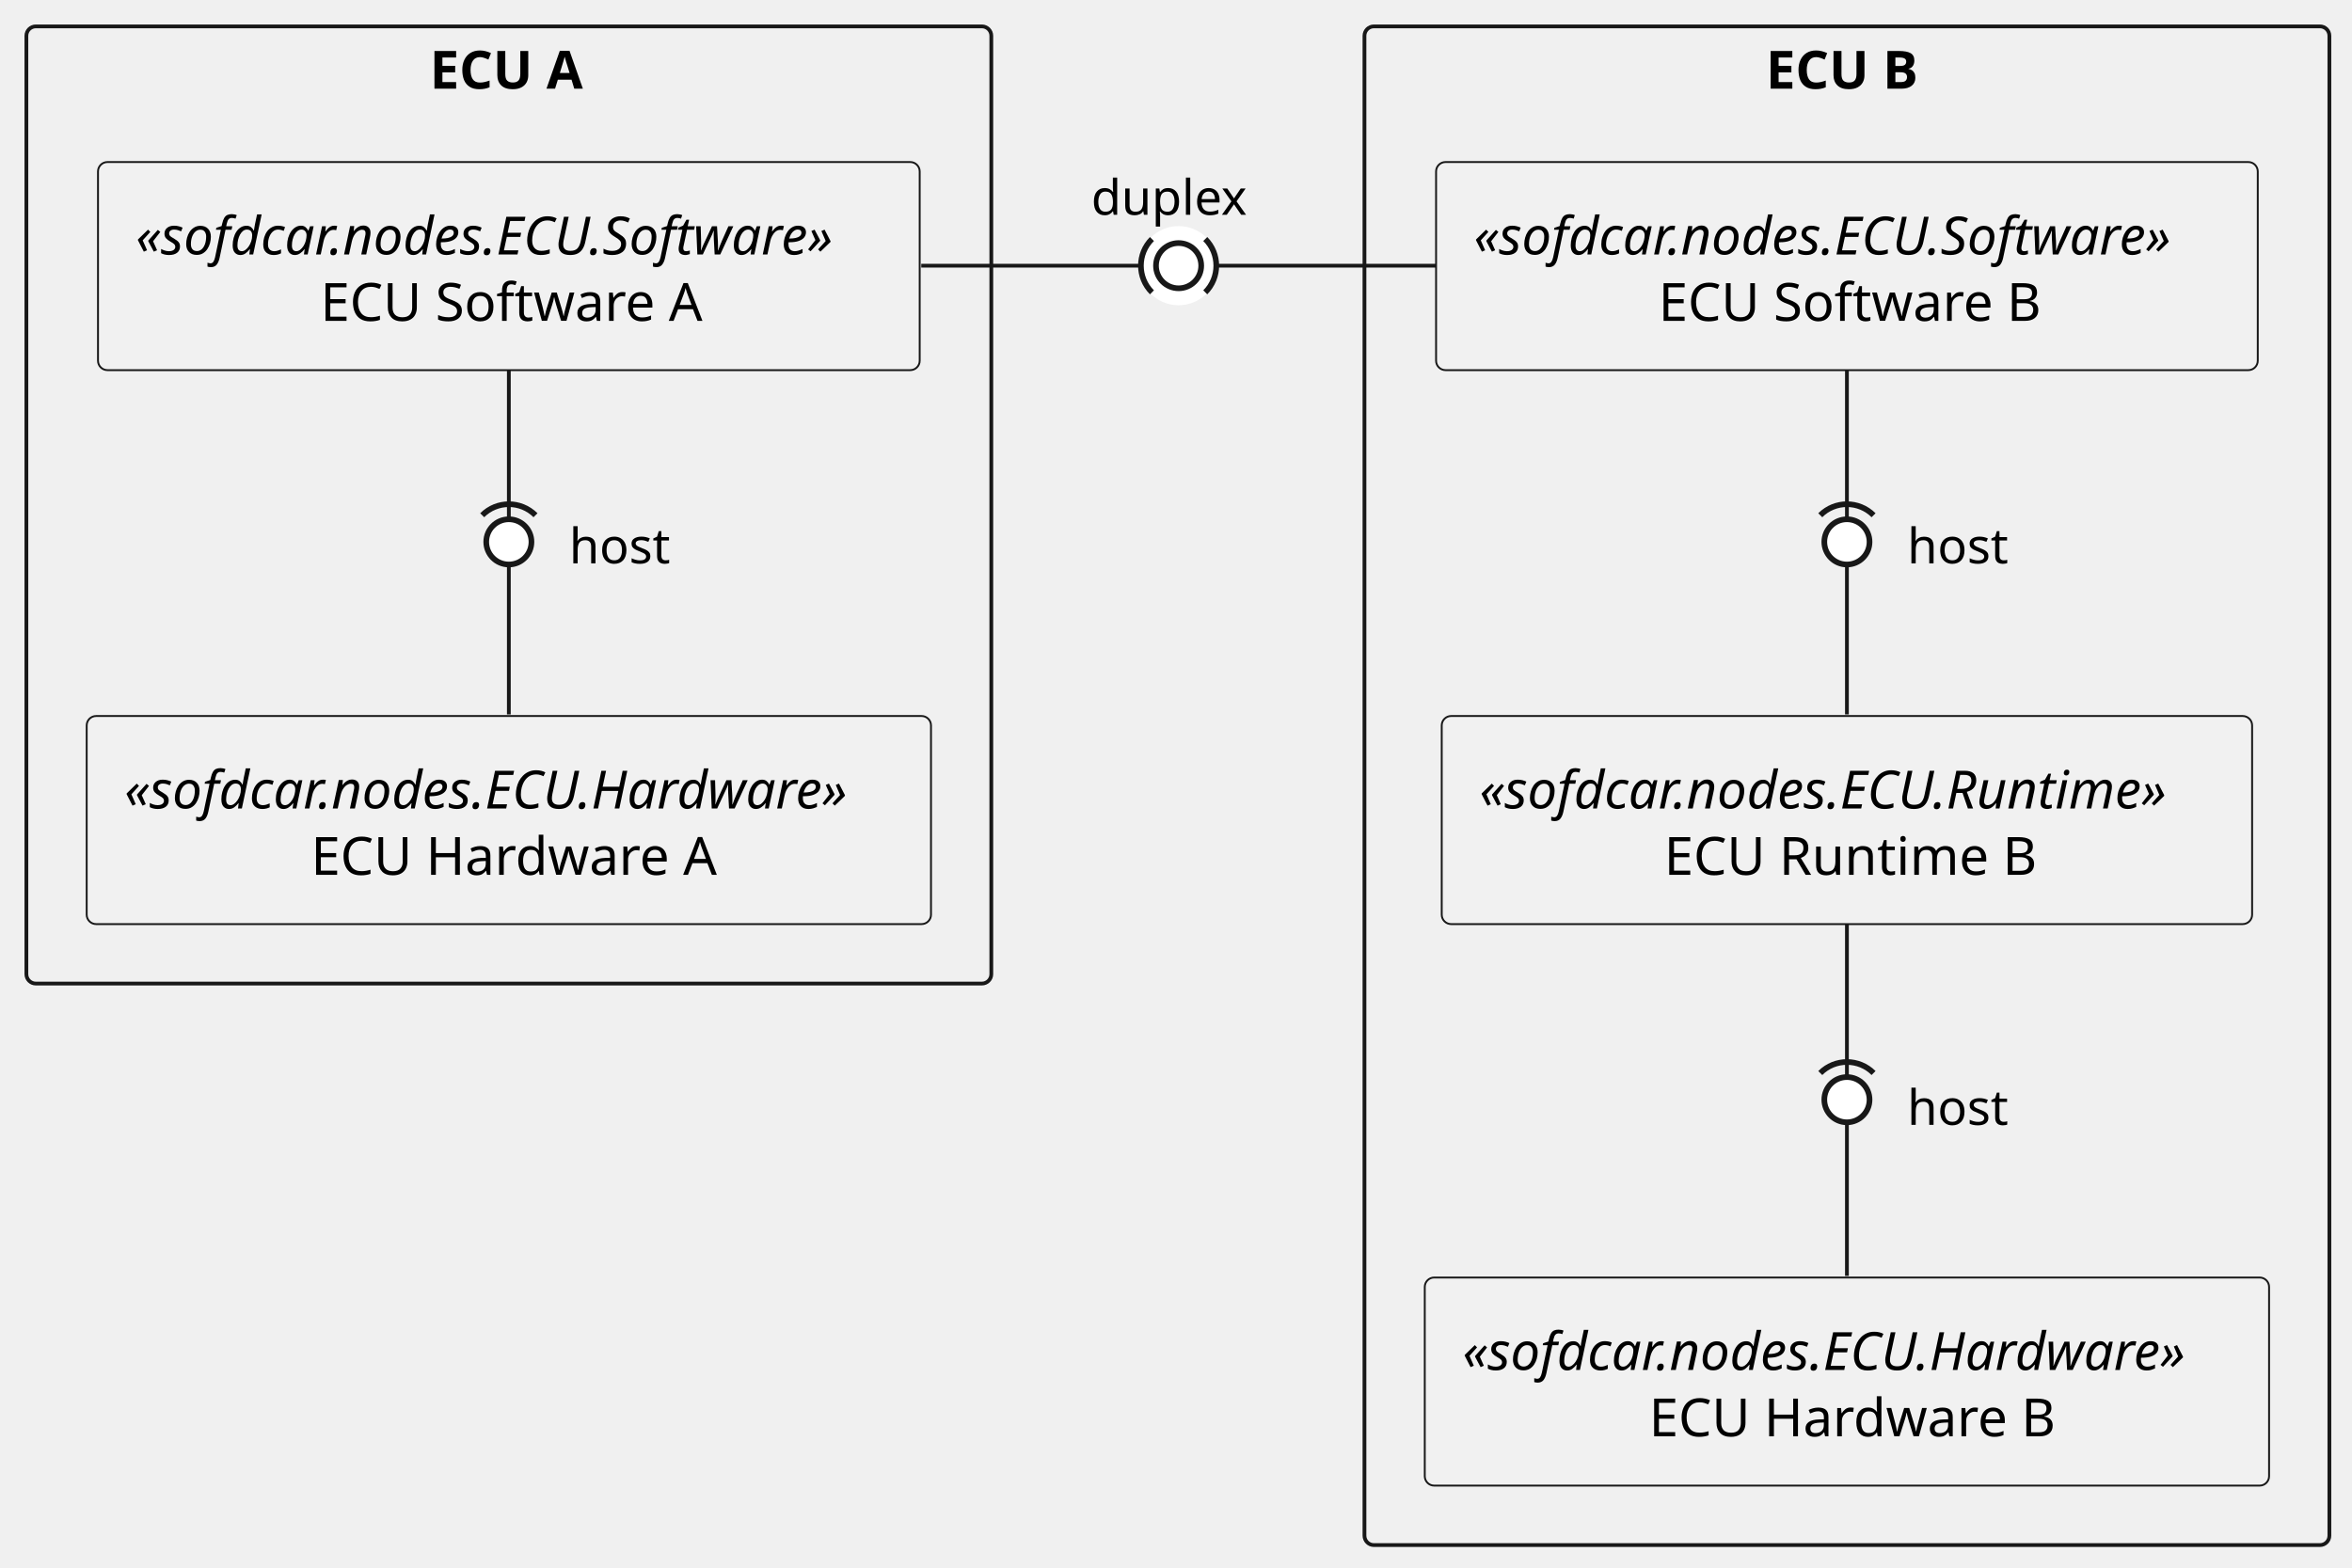
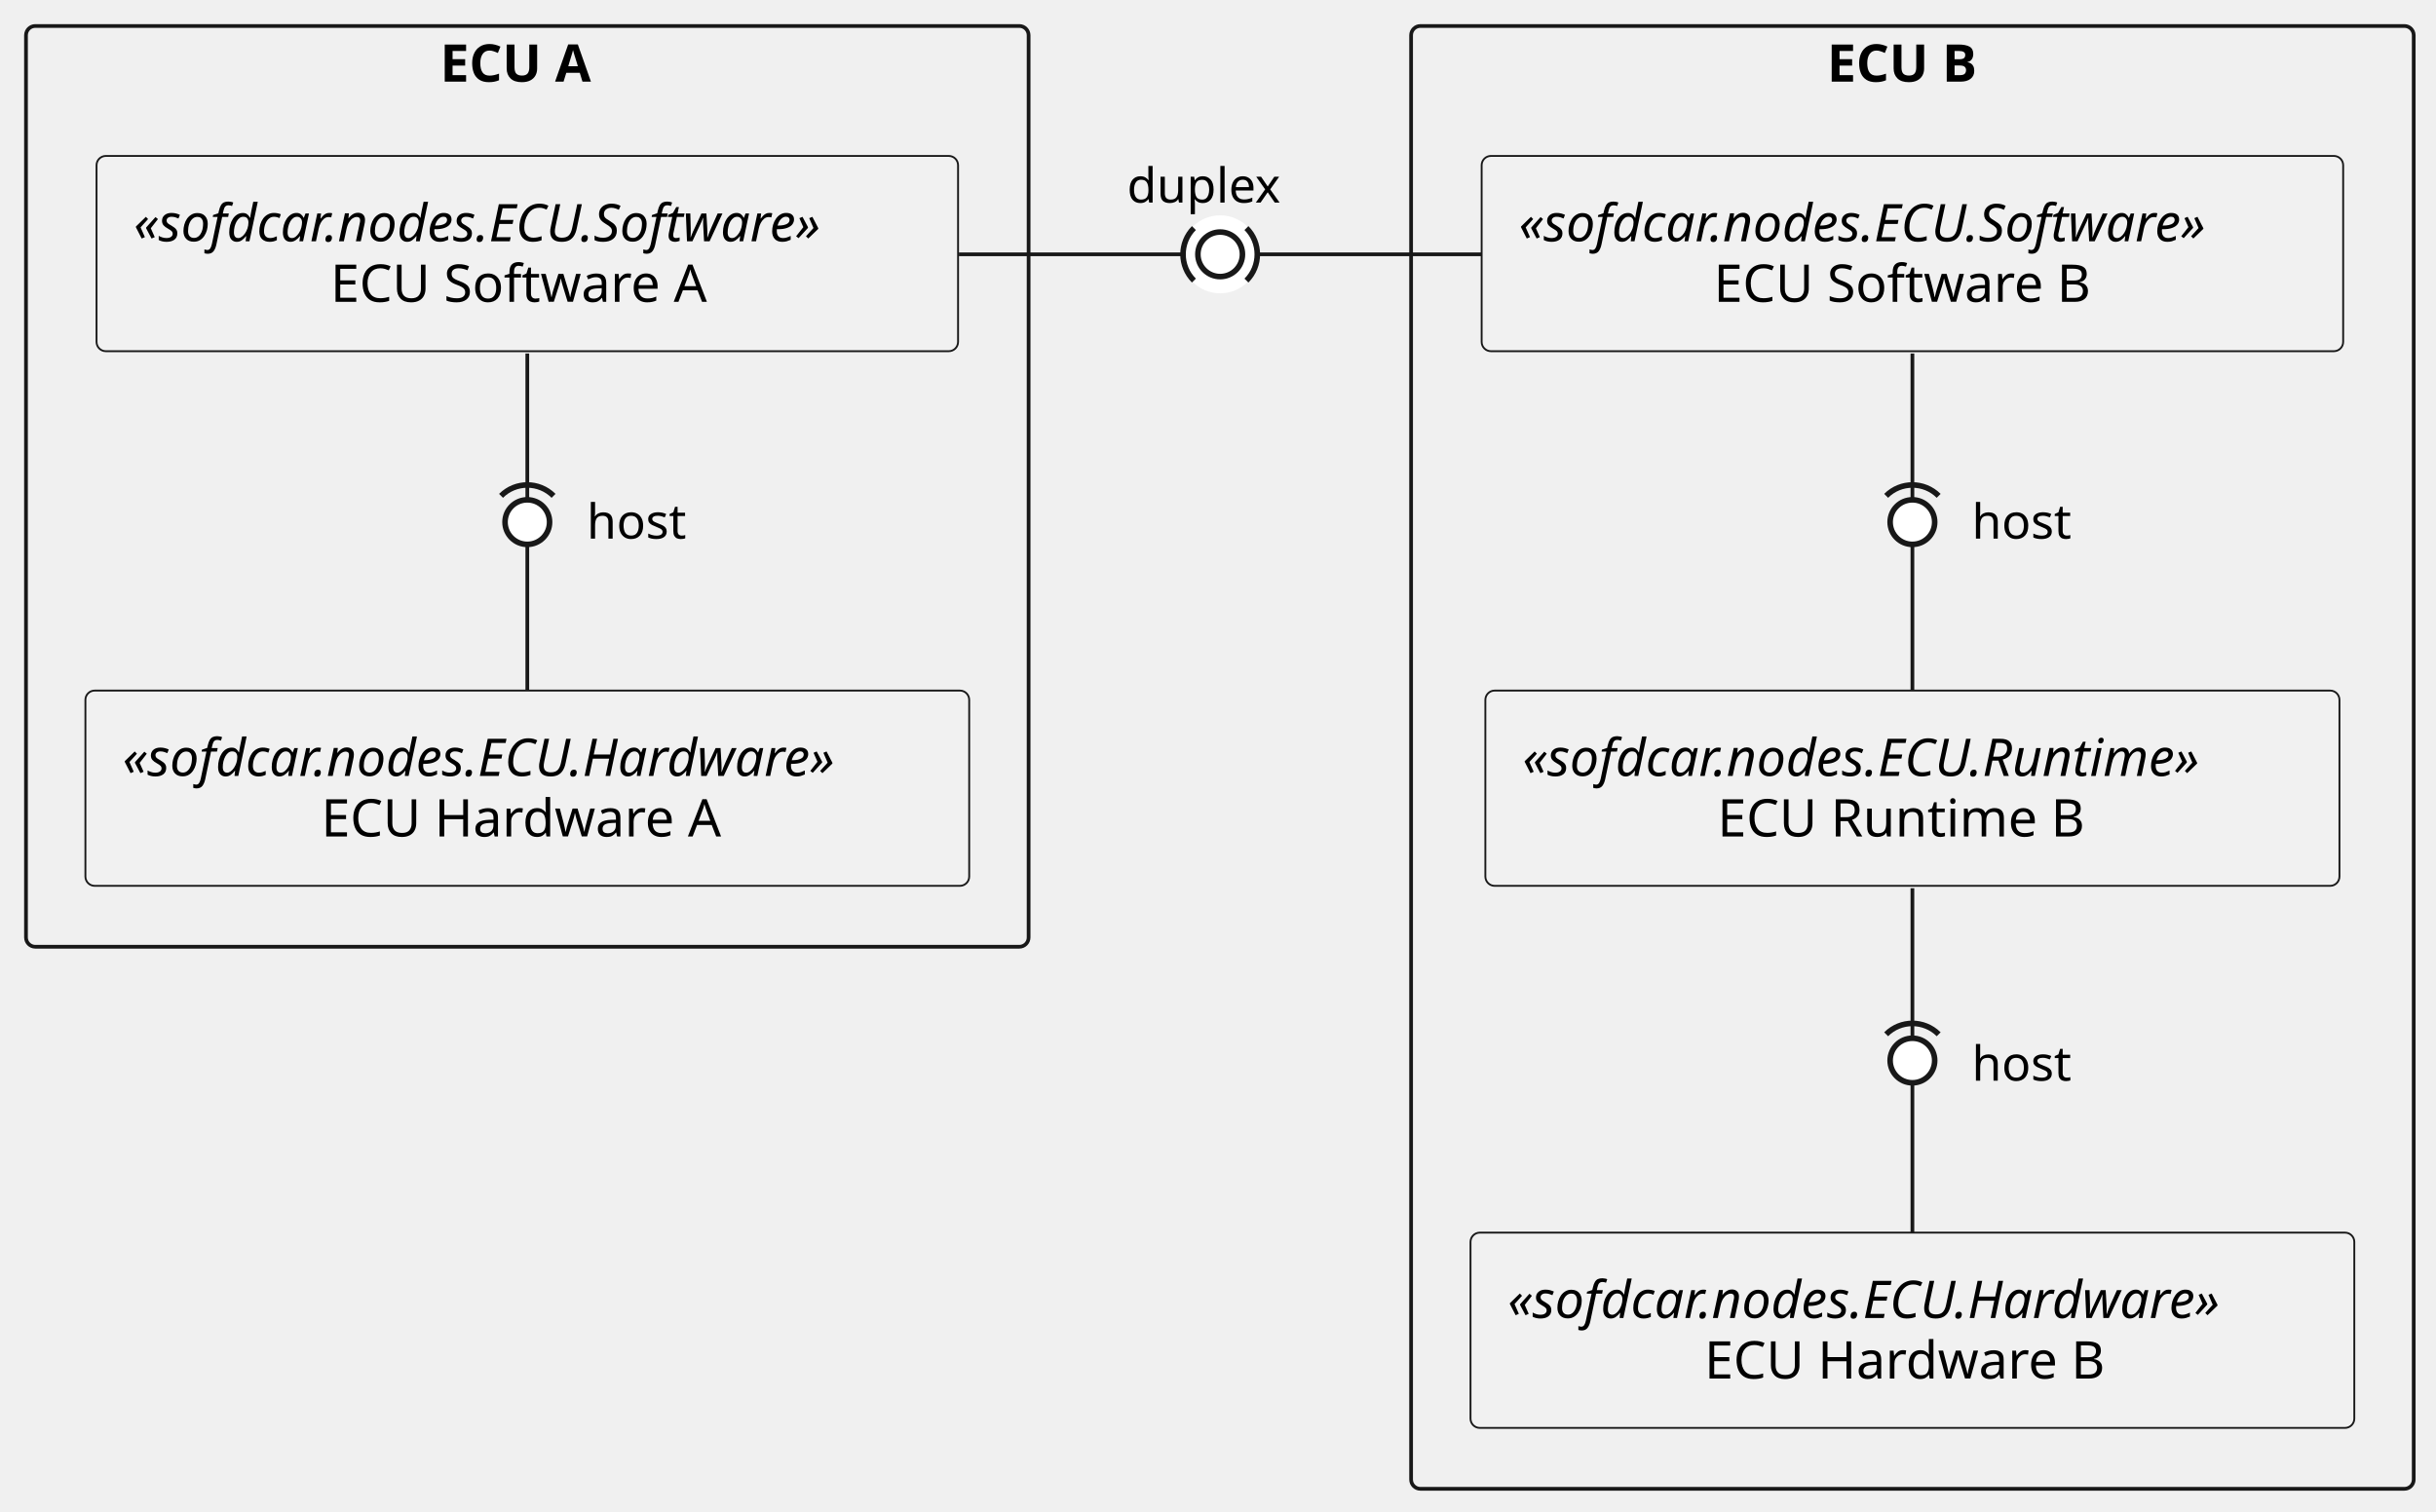
- <svg xmlns="http://www.w3.org/2000/svg" contentStyleType="text/css" height="416px" preserveAspectRatio="none" style="width:624px;height:416px;background:#FFFFFF;" version="1.1" viewBox="0 0 624 416" width="624px" zoomAndPan="magnify">
+ <svg xmlns="http://www.w3.org/2000/svg" contentStyleType="text/css" height="407px" preserveAspectRatio="none" style="width:656px;height:407px;background:#FFFFFF;" version="1.1" viewBox="0 0 656 407" width="656px" zoomAndPan="magnify">
  <defs />
  <g>
    <g id="cluster_ECU A">
-       <rect fill="none" height="254" rx="2.5" ry="2.5" style="stroke:#181818;stroke-width:1.0;" width="256" x="7" y="7" />
-       <text fill="#000000" font-family="sans-serif" font-size="14" font-weight="bold" lengthAdjust="spacing" textLength="42" x="114" y="23.533">ECU A</text>
+       <rect fill="none" height="248" rx="2.5" ry="2.5" style="stroke:#181818;stroke-width:1.0;" width="270" x="7" y="7" />
+       <text fill="#000000" font-family="sans-serif" font-size="14" font-weight="bold" lengthAdjust="spacing" textLength="47" x="118.5" y="21.995">ECU A</text>
    </g>
    <g id="cluster_ECU B">
-       <rect fill="none" height="403" rx="2.5" ry="2.5" style="stroke:#181818;stroke-width:1.0;" width="256" x="362" y="7" />
-       <text fill="#000000" font-family="sans-serif" font-size="14" font-weight="bold" lengthAdjust="spacing" textLength="43" x="468.5" y="23.533">ECU B</text>
+       <rect fill="none" height="394" rx="2.5" ry="2.5" style="stroke:#181818;stroke-width:1.0;" width="270" x="380" y="7" />
+       <text fill="#000000" font-family="sans-serif" font-size="14" font-weight="bold" lengthAdjust="spacing" textLength="46" x="492" y="21.995">ECU B</text>
    </g>
    <g id="elem_ECUSoftwareA">
-       <rect fill="#F1F1F1" height="55.219" rx="2.5" ry="2.5" style="stroke:#181818;stroke-width:0.5;" width="218" x="26" y="43" />
-       <text fill="#000000" font-family="sans-serif" font-size="14" font-style="italic" lengthAdjust="spacing" textLength="198" x="36" y="67.533">«sofdcar.nodes.ECU.Software»</text>
-       <text fill="#000000" font-family="sans-serif" font-size="14" lengthAdjust="spacing" textLength="100" x="85" y="85.143">ECU Software A</text>
+       <rect fill="#F1F1F1" height="52.594" rx="2.5" ry="2.5" style="stroke:#181818;stroke-width:0.5;" width="232" x="26" y="42" />
+       <text fill="#000000" font-family="sans-serif" font-size="14" font-style="italic" lengthAdjust="spacing" textLength="212" x="36" y="64.995">«sofdcar.nodes.ECU.Software»</text>
+       <text fill="#000000" font-family="sans-serif" font-size="14" lengthAdjust="spacing" textLength="106" x="89" y="81.292">ECU Software A</text>
    </g>
    <g id="elem_ECUHardwareA">
-       <rect fill="#F1F1F1" height="55.219" rx="2.5" ry="2.5" style="stroke:#181818;stroke-width:0.5;" width="224" x="23" y="190" />
-       <text fill="#000000" font-family="sans-serif" font-size="14" font-style="italic" lengthAdjust="spacing" textLength="204" x="33" y="214.533">«sofdcar.nodes.ECU.Hardware»</text>
-       <text fill="#000000" font-family="sans-serif" font-size="14" lengthAdjust="spacing" textLength="105" x="82.5" y="232.143">ECU Hardware A</text>
+       <rect fill="#F1F1F1" height="52.594" rx="2.5" ry="2.5" style="stroke:#181818;stroke-width:0.5;" width="238" x="23" y="186" />
+       <text fill="#000000" font-family="sans-serif" font-size="14" font-style="italic" lengthAdjust="spacing" textLength="218" x="33" y="208.995">«sofdcar.nodes.ECU.Hardware»</text>
+       <text fill="#000000" font-family="sans-serif" font-size="14" lengthAdjust="spacing" textLength="111" x="86.5" y="225.292">ECU Hardware A</text>
+     </g>
+     <g id="elem_ECUHardwareB">
+       <rect fill="#F1F1F1" height="52.594" rx="2.5" ry="2.5" style="stroke:#181818;stroke-width:0.5;" width="238" x="396" y="332" />
+       <text fill="#000000" font-family="sans-serif" font-size="14" font-style="italic" lengthAdjust="spacing" textLength="218" x="406" y="354.995">«sofdcar.nodes.ECU.Hardware»</text>
+       <text fill="#000000" font-family="sans-serif" font-size="14" lengthAdjust="spacing" textLength="112" x="459" y="371.292">ECU Hardware B</text>
    </g>
    <g id="elem_ECUSoftwareB">
-       <rect fill="#F1F1F1" height="55.219" rx="2.5" ry="2.5" style="stroke:#181818;stroke-width:0.5;" width="218" x="381" y="43" />
-       <text fill="#000000" font-family="sans-serif" font-size="14" font-style="italic" lengthAdjust="spacing" textLength="198" x="391" y="67.533">«sofdcar.nodes.ECU.Software»</text>
-       <text fill="#000000" font-family="sans-serif" font-size="14" lengthAdjust="spacing" textLength="100" x="440" y="85.143">ECU Software B</text>
+       <rect fill="#F1F1F1" height="52.594" rx="2.5" ry="2.5" style="stroke:#181818;stroke-width:0.5;" width="232" x="399" y="42" />
+       <text fill="#000000" font-family="sans-serif" font-size="14" font-style="italic" lengthAdjust="spacing" textLength="212" x="409" y="64.995">«sofdcar.nodes.ECU.Software»</text>
+       <text fill="#000000" font-family="sans-serif" font-size="14" lengthAdjust="spacing" textLength="107" x="461.5" y="81.292">ECU Software B</text>
    </g>
    <g id="elem_ECURuntimeB">
-       <rect fill="#F1F1F1" height="55.219" rx="2.5" ry="2.5" style="stroke:#181818;stroke-width:0.5;" width="215" x="382.5" y="190" />
-       <text fill="#000000" font-family="sans-serif" font-size="14" font-style="italic" lengthAdjust="spacing" textLength="195" x="392.5" y="214.533">«sofdcar.nodes.ECU.Runtime»</text>
-       <text fill="#000000" font-family="sans-serif" font-size="14" lengthAdjust="spacing" textLength="97" x="441.5" y="232.143">ECU Runtime B</text>
-     </g>
-     <g id="elem_ECUHardwareB">
-       <rect fill="#F1F1F1" height="55.219" rx="2.5" ry="2.5" style="stroke:#181818;stroke-width:0.5;" width="224" x="378" y="339" />
-       <text fill="#000000" font-family="sans-serif" font-size="14" font-style="italic" lengthAdjust="spacing" textLength="204" x="388" y="363.533">«sofdcar.nodes.ECU.Hardware»</text>
-       <text fill="#000000" font-family="sans-serif" font-size="14" lengthAdjust="spacing" textLength="105" x="437.5" y="381.143">ECU Hardware B</text>
+       <rect fill="#F1F1F1" height="52.594" rx="2.5" ry="2.5" style="stroke:#181818;stroke-width:0.5;" width="230" x="400" y="186" />
+       <text fill="#000000" font-family="sans-serif" font-size="14" font-style="italic" lengthAdjust="spacing" textLength="210" x="410" y="208.995">«sofdcar.nodes.ECU.Runtime»</text>
+       <text fill="#000000" font-family="sans-serif" font-size="14" lengthAdjust="spacing" textLength="105" x="462.5" y="225.292">ECU Runtime B</text>
    </g>
    <g id="link_ECUSoftwareA_ECUHardwareA">
-       <path d="M135,98.1 C135,124.09 135,163.47 135,189.58 " fill="none" id="ECUSoftwareA-ECUHardwareA" style="stroke:#181818;stroke-width:1.0;" />
-       <text fill="#000000" font-family="sans-serif" font-size="13" lengthAdjust="spacing" textLength="25" x="151" y="149.495">host</text>
-       <path d="M142.071,136.724 A10,10 0 0 0 127.929 136.724" fill="none" style="stroke:#181818;stroke-width:1.5;" />
-       <ellipse cx="135" cy="143.795" fill="#FFFFFF" rx="6" ry="6" style="stroke:#181818;stroke-width:1.5;" />
+       <path d="M142,95.22 C142,120.95 142,160.31 142,185.98 " fill="none" id="ECUSoftwareA-ECUHardwareA" style="stroke:#181818;stroke-width:1.0;" />
+       <text fill="#000000" font-family="sans-serif" font-size="13" lengthAdjust="spacing" textLength="28" x="158" y="145.067">host</text>
+       <path d="M149.071,133.551 A10,10 0 0 0 134.929 133.551" fill="none" style="stroke:#181818;stroke-width:1.5;" />
+       <ellipse cx="142" cy="140.623" fill="#FFFFFF" rx="6" ry="6" style="stroke:#181818;stroke-width:1.5;" />
    </g>
    <g id="link_ECUSoftwareB_ECURuntimeB">
-       <path d="M490,98.1 C490,124.09 490,163.47 490,189.58 " fill="none" id="ECUSoftwareB-ECURuntimeB" style="stroke:#181818;stroke-width:1.0;" />
-       <text fill="#000000" font-family="sans-serif" font-size="13" lengthAdjust="spacing" textLength="25" x="506" y="149.495">host</text>
-       <path d="M497.071,136.724 A10,10 0 0 0 482.929 136.724" fill="none" style="stroke:#181818;stroke-width:1.5;" />
-       <ellipse cx="490" cy="143.795" fill="#FFFFFF" rx="6" ry="6" style="stroke:#181818;stroke-width:1.5;" />
+       <path d="M515,95.22 C515,120.95 515,160.31 515,185.98 " fill="none" id="ECUSoftwareB-ECURuntimeB" style="stroke:#181818;stroke-width:1.0;" />
+       <text fill="#000000" font-family="sans-serif" font-size="13" lengthAdjust="spacing" textLength="28" x="531" y="145.067">host</text>
+       <path d="M522.071,133.551 A10,10 0 0 0 507.929 133.551" fill="none" style="stroke:#181818;stroke-width:1.5;" />
+       <ellipse cx="515" cy="140.623" fill="#FFFFFF" rx="6" ry="6" style="stroke:#181818;stroke-width:1.5;" />
    </g>
    <g id="link_ECURuntimeB_ECUHardwareB">
-       <path d="M490,245.12 C490,271.6 490,312 490,338.58 " fill="none" id="ECURuntimeB-ECUHardwareB" style="stroke:#181818;stroke-width:1.0;" />
-       <text fill="#000000" font-family="sans-serif" font-size="13" lengthAdjust="spacing" textLength="25" x="506" y="298.495">host</text>
-       <path d="M497.071,284.741 A10,10 0 0 0 482.929 284.741" fill="none" style="stroke:#181818;stroke-width:1.5;" />
-       <ellipse cx="490" cy="291.812" fill="#FFFFFF" rx="6" ry="6" style="stroke:#181818;stroke-width:1.5;" />
+       <path d="M515,239.24 C515,265.46 515,305.85 515,331.98 " fill="none" id="ECURuntimeB-ECUHardwareB" style="stroke:#181818;stroke-width:1.0;" />
+       <text fill="#000000" font-family="sans-serif" font-size="13" lengthAdjust="spacing" textLength="28" x="531" y="291.067">host</text>
+       <path d="M522.071,278.573 A10,10 0 0 0 507.929 278.573" fill="none" style="stroke:#181818;stroke-width:1.5;" />
+       <ellipse cx="515" cy="285.644" fill="#FFFFFF" rx="6" ry="6" style="stroke:#181818;stroke-width:1.5;" />
    </g>
    <g id="link_ECUSoftwareA_ECUSoftwareB">
-       <path d="M244.41,70.5 C287.8,70.5 337.59,70.5 380.95,70.5 " fill="none" id="ECUSoftwareA-ECUSoftwareB" style="stroke:#181818;stroke-width:1.0;" />
-       <text fill="#000000" font-family="sans-serif" font-size="13" lengthAdjust="spacing" textLength="38" x="289.5" y="56.995">duplex</text>
-       <ellipse cx="312.691" cy="70.5" fill="#FFFFFF" rx="10" ry="10" style="stroke:#FFFFFF;stroke-width:1.0;" />
-       <path d="M319.762,77.571 A10,10 0 0 0 319.762 63.429" fill="none" style="stroke:#181818;stroke-width:1.5;" />
-       <path d="M305.62,63.429 A10,10 0 0 0 305.62 77.571" fill="none" style="stroke:#181818;stroke-width:1.5;" />
-       <ellipse cx="312.691" cy="70.5" fill="#FFFFFF" rx="6" ry="6" style="stroke:#181818;stroke-width:1.5;" />
+       <path d="M258.23,68.5 C303.02,68.5 354.15,68.5 398.93,68.5 " fill="none" id="ECUSoftwareA-ECUSoftwareB" style="stroke:#181818;stroke-width:1.0;" />
+       <text fill="#000000" font-family="sans-serif" font-size="13" lengthAdjust="spacing" textLength="42" x="303.5" y="54.567">duplex</text>
+       <ellipse cx="328.584" cy="68.5" fill="#FFFFFF" rx="10" ry="10" style="stroke:#FFFFFF;stroke-width:1.0;" />
+       <path d="M335.655,75.571 A10,10 0 0 0 335.655 61.429" fill="none" style="stroke:#181818;stroke-width:1.5;" />
+       <path d="M321.513,61.429 A10,10 0 0 0 321.513 75.571" fill="none" style="stroke:#181818;stroke-width:1.5;" />
+       <ellipse cx="328.584" cy="68.5" fill="#FFFFFF" rx="6" ry="6" style="stroke:#181818;stroke-width:1.5;" />
    </g>
  </g>
</svg>
